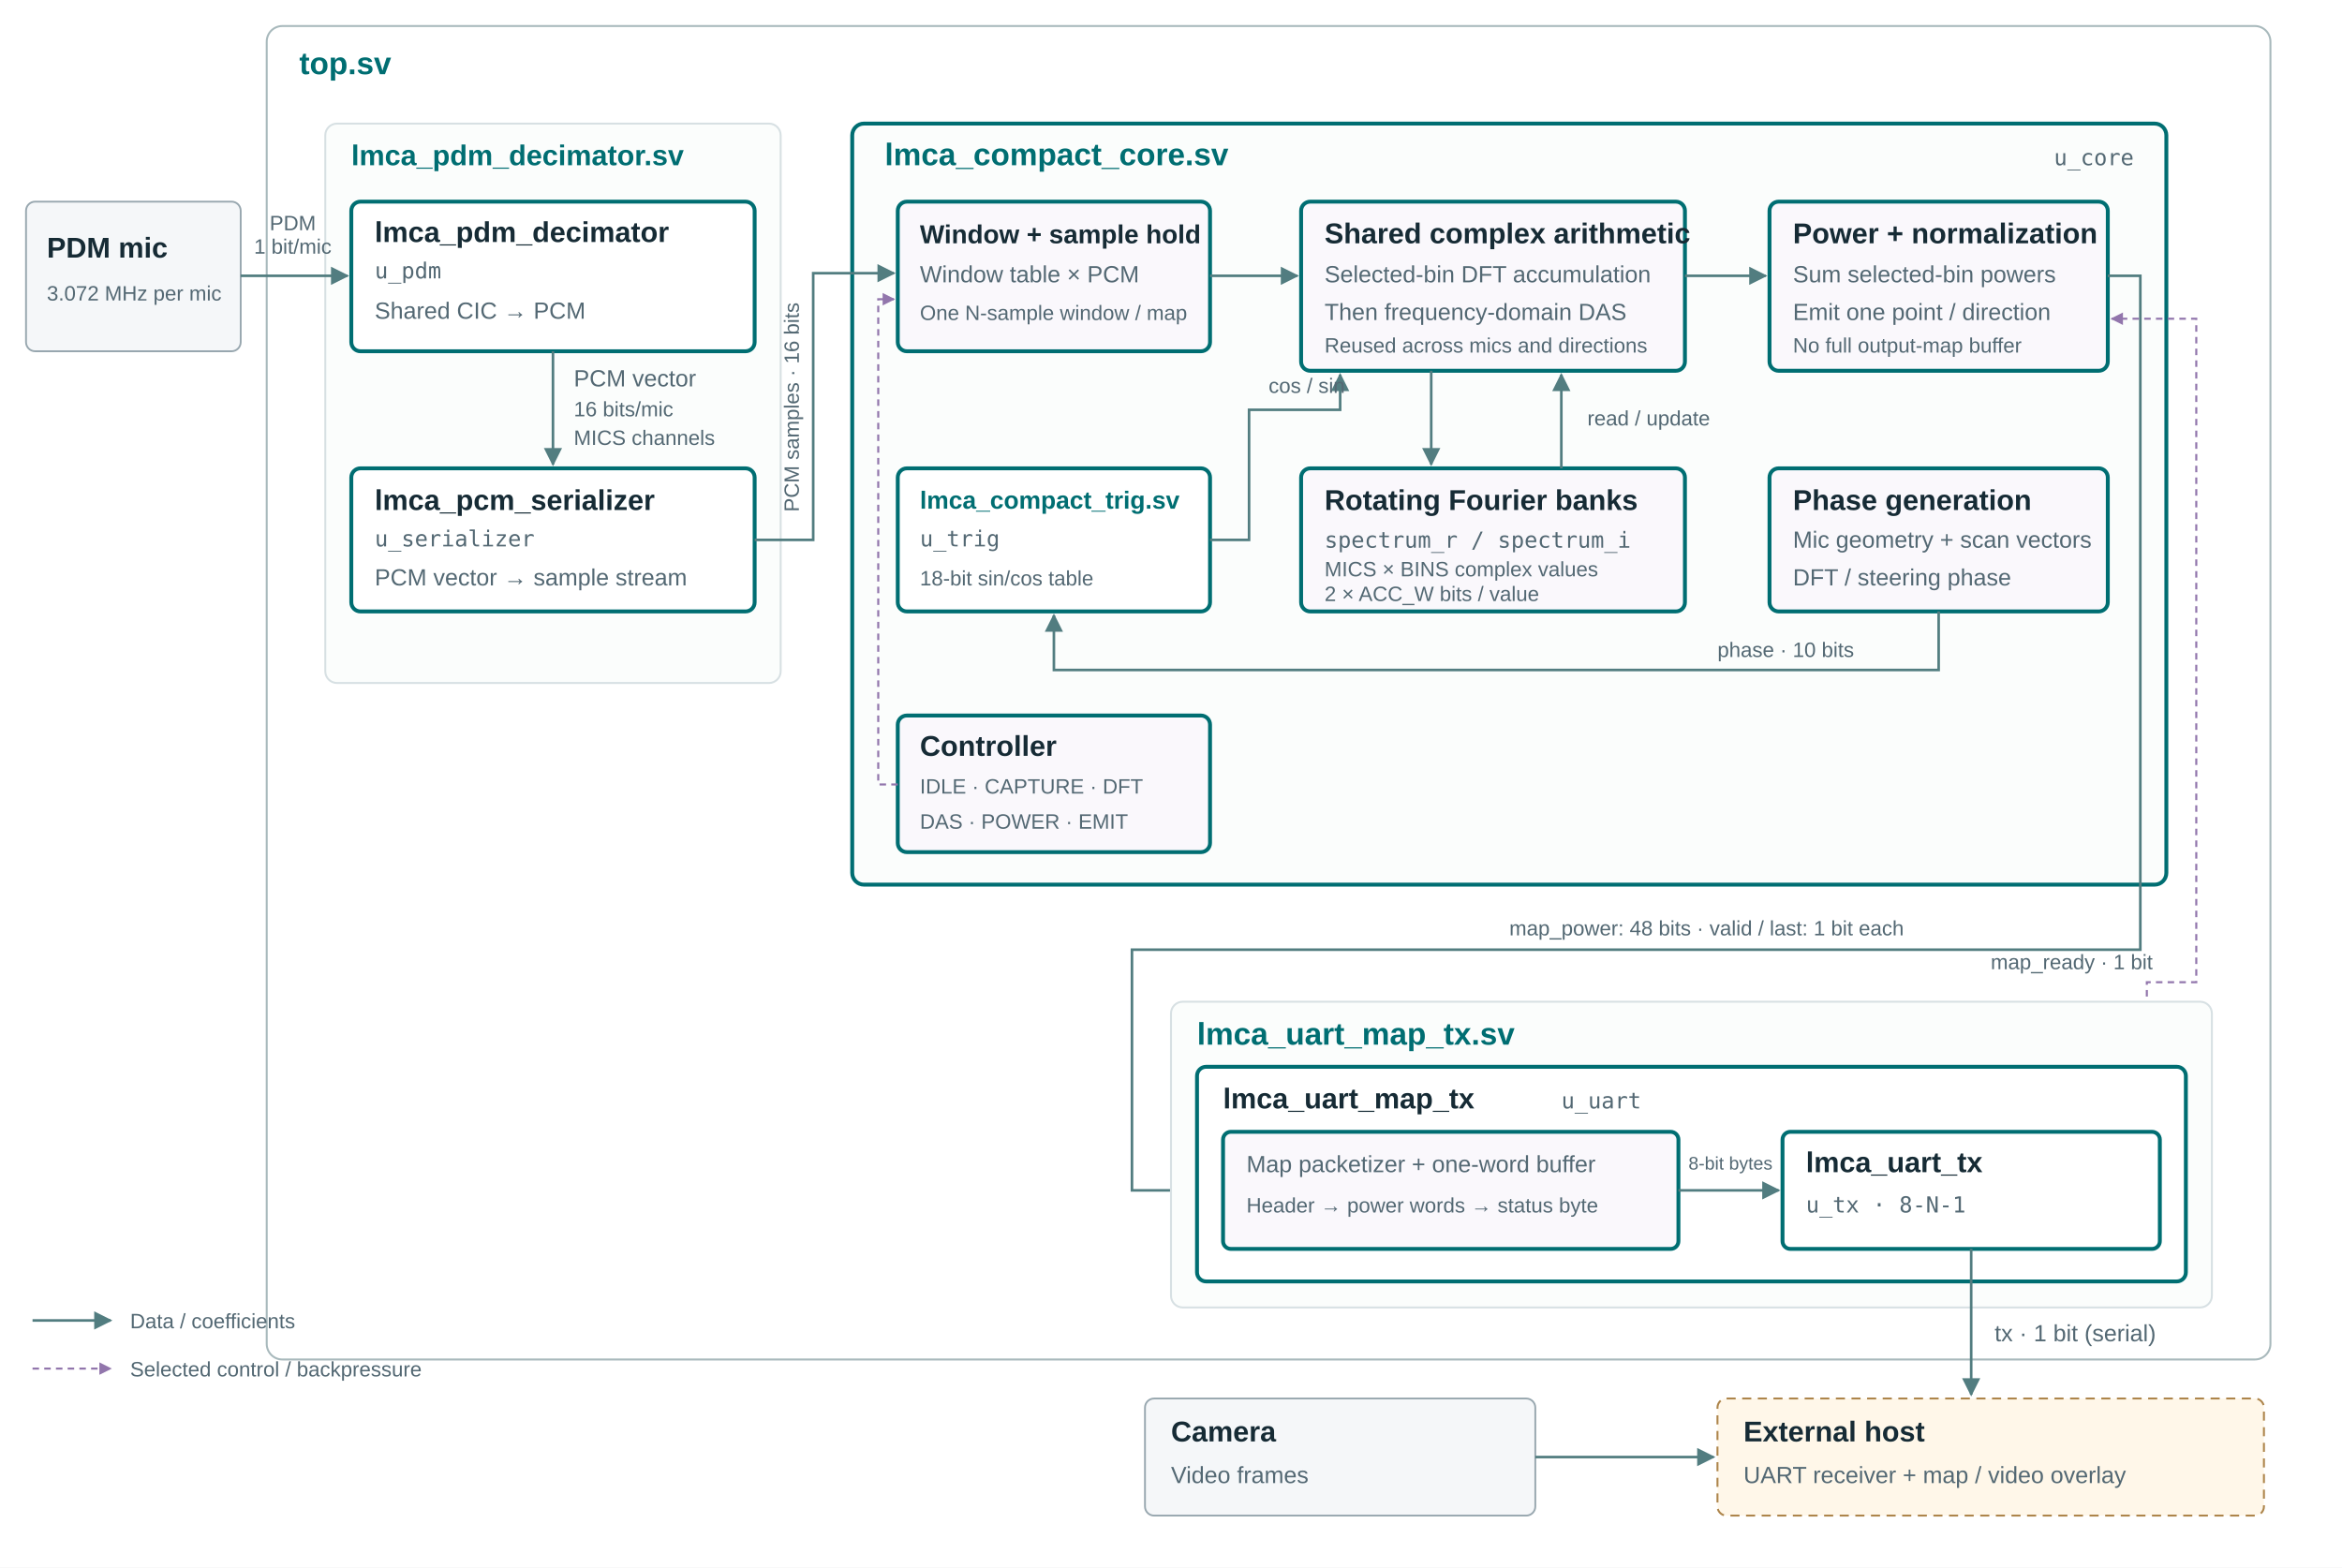
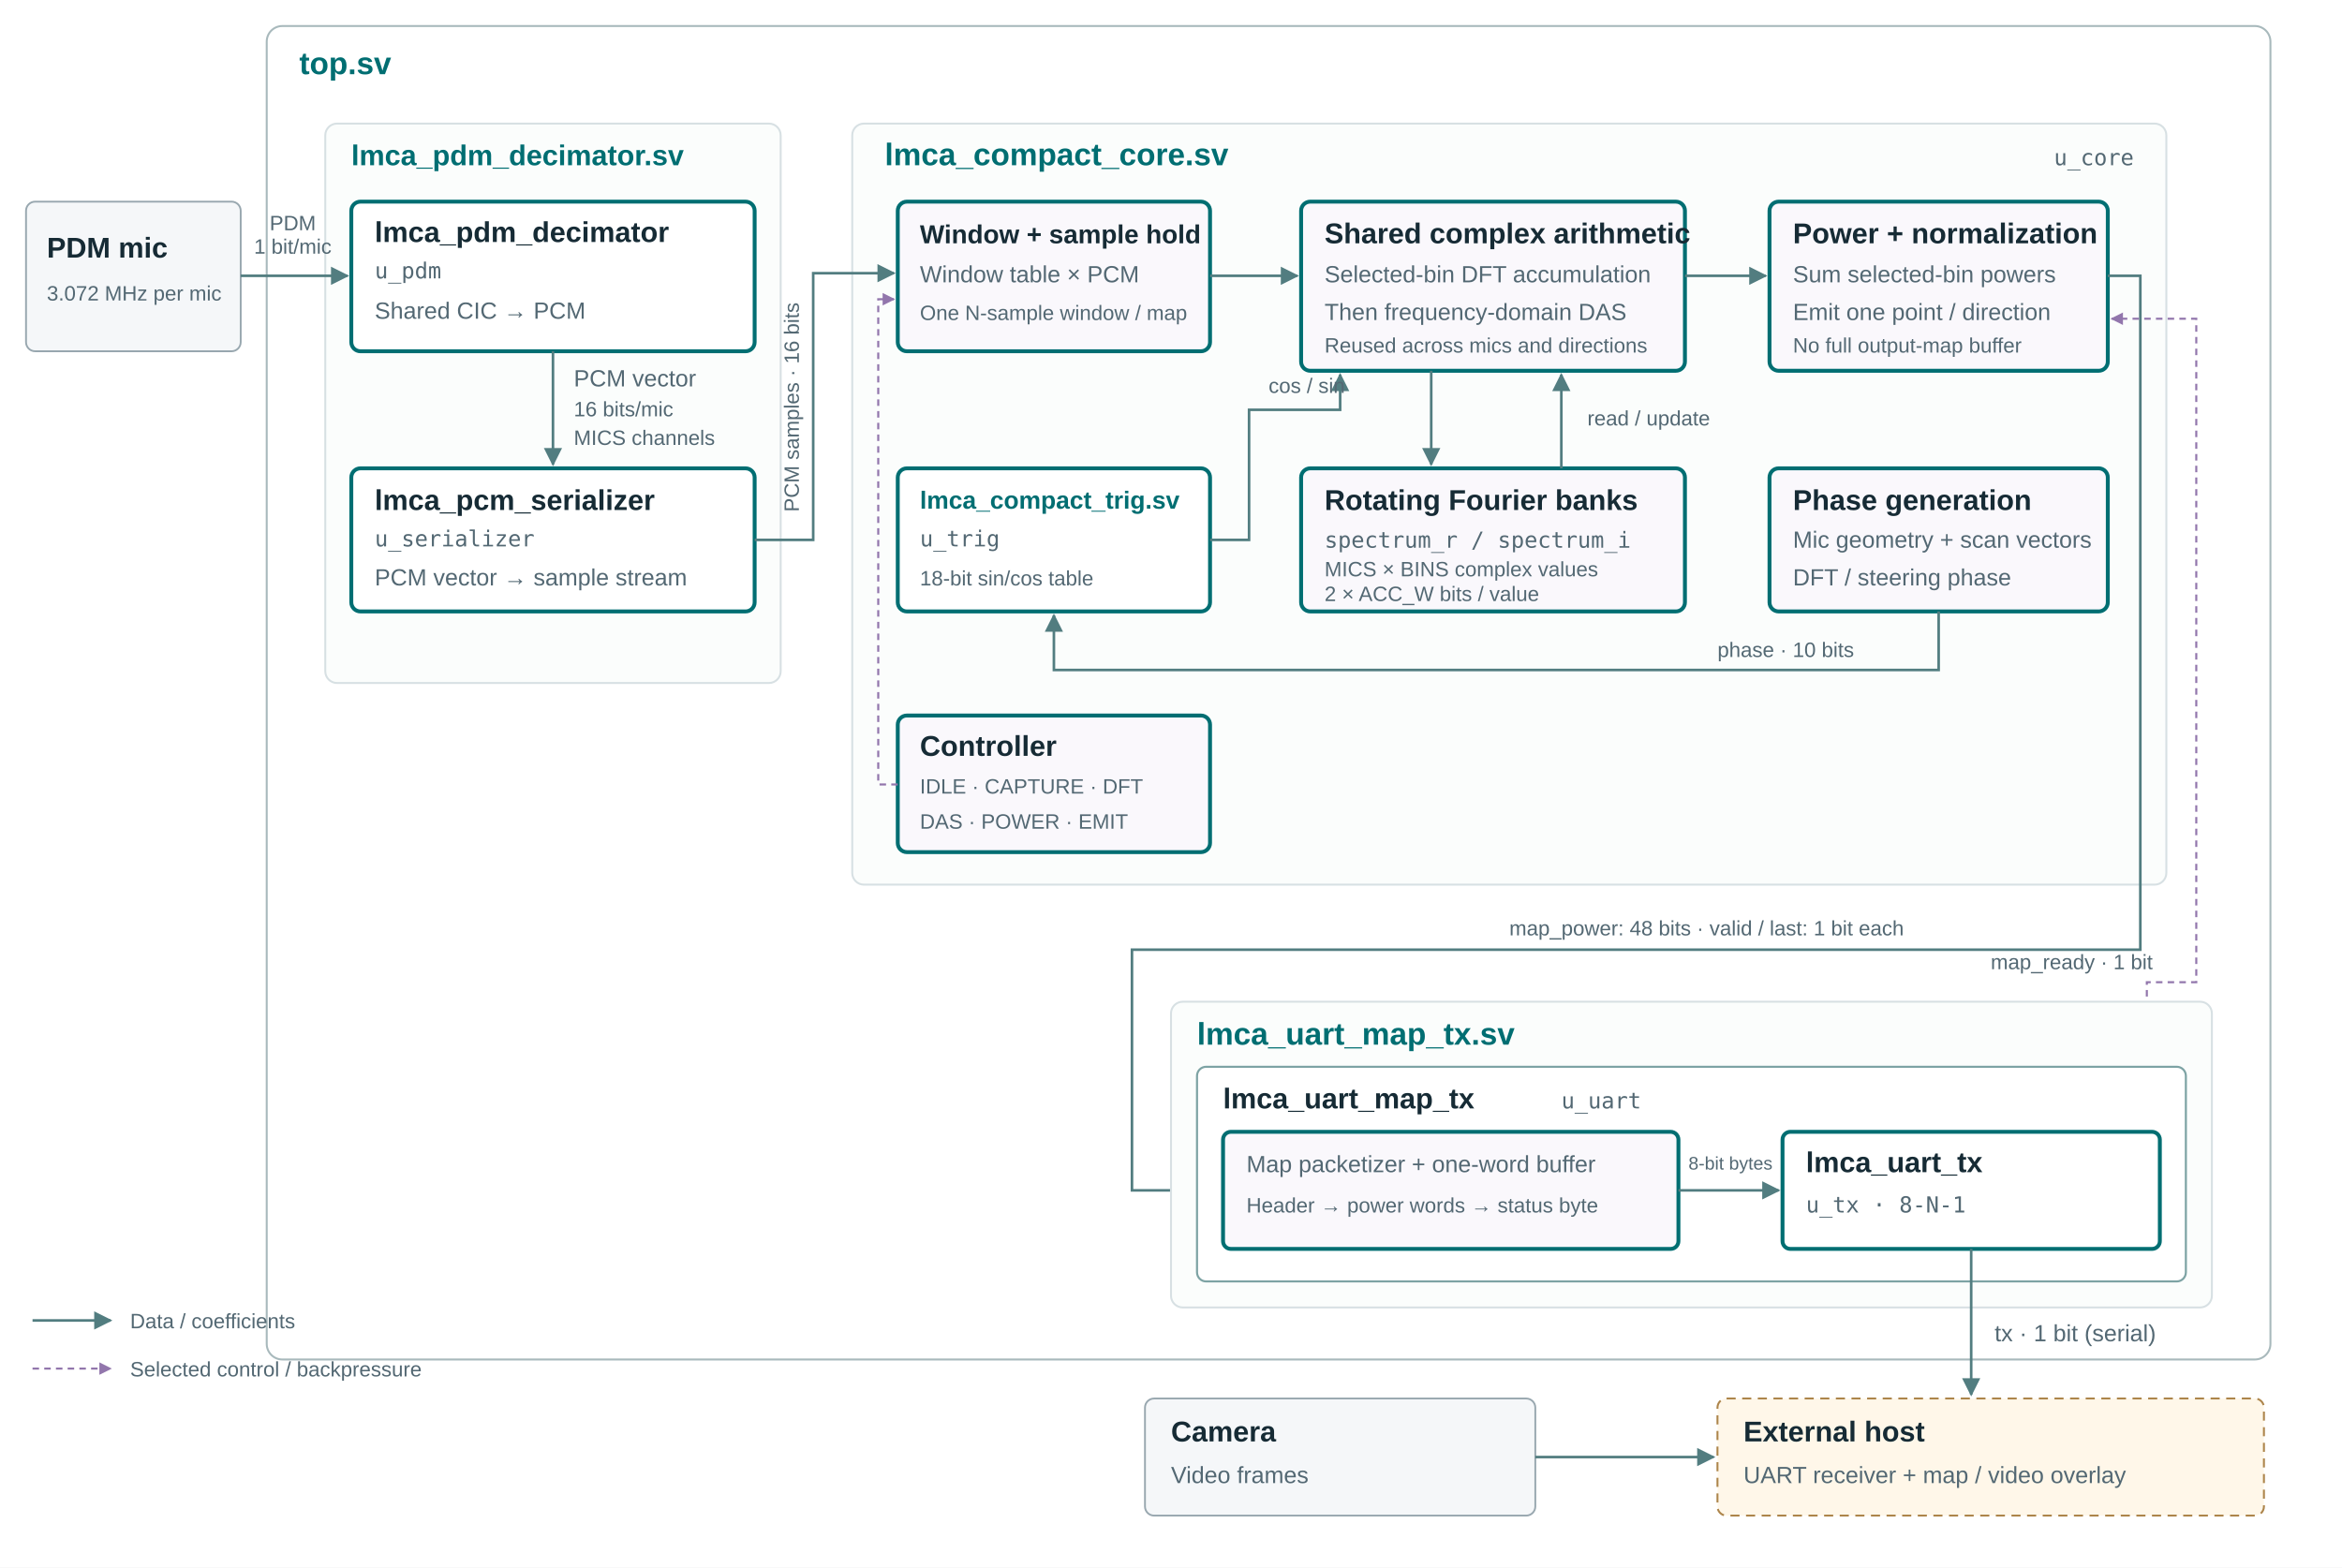
<svg xmlns="http://www.w3.org/2000/svg" class="rtl-modules" id="diagram" width="1800" height="1205" viewBox="0 0 1800 1205" role="group" aria-labelledby="rtl-uart-title rtl-uart-desc">
  <defs>
    <marker id="rtl-uart-arrow" viewBox="0 0 10 10" refX="9" refY="5" markerWidth="7" markerHeight="7" orient="auto">
      <path d="M0 0L10 5L0 10Z" fill="#527d80" />
    </marker>
    <marker id="rtl-uart-control" viewBox="0 0 10 10" refX="9" refY="5" markerWidth="6" markerHeight="6" orient="auto">
      <path d="M0 0L10 5L0 10Z" fill="#9276ac" />
    </marker>
  </defs>
  <style>
.rtl-modules text{font-family:'Segoe UI',Arial,sans-serif;fill:#162b35}
.rtl-modules .filename{font-size:24px;font-weight:700;fill:#006e72}
.rtl-modules .name{font-size:22px;font-weight:650}
.rtl-modules .small{font-size:18px;fill:#536873}
.rtl-modules .tiny{font-size:16px;fill:#536873}
.rtl-modules .instance{font:17px Consolas,monospace;fill:#536873}
.rtl-modules .file{fill:#fbfdfc;stroke:#d7e0e3;stroke-width:1.5}
.rtl-modules .rootfile{fill:white;stroke:#a8b9bc;stroke-width:1.5}
.rtl-modules .box{fill:white;stroke:#7da3a4;stroke-width:1.6}
.rtl-modules .logic{fill:#faf8fc;stroke:#b29bc5;stroke-width:1.4;stroke-dasharray:5 4}
.rtl-modules .external{fill:#f5f7f9;stroke:#98a7af;stroke-width:1.4}
.rtl-modules .host{fill:#fff7e9;stroke:#ad854b;stroke-width:1.5;stroke-dasharray:7 5}
.rtl-modules .data{fill:none;stroke:#527d80;stroke-width:2;marker-end:url(#rtl-uart-arrow)}
.rtl-modules .control{fill:none;stroke:#9276ac;stroke-width:1.6;stroke-dasharray:5 4;marker-end:url(#rtl-uart-control)}


.rtl-modules a.drillable rect{stroke:#006e72;stroke-width:3;stroke-dasharray:none}
.rtl-modules a.drillable:hover rect,.rtl-modules a.drillable:focus rect{fill:#e0f1ed;stroke-width:4}
.rtl-modules a.drillable:focus{outline:none}
</style>
  <rect width="1800" height="1205" fill="white" />
  <rect x="205" y="20" width="1540" height="1025" rx="12" class="rootfile" />
  <text x="230" y="57" class="filename">top.sv</text>
  <g transform="translate(0 -195)">
    <rect x="250" y="290" width="350" height="430" rx="9" class="file" />
    <text x="270" y="322" class="filename" style="font-size:22px">lmca_pdm_decimator.sv</text>
    <a class="drillable" href="schematic.html?block=decimator" aria-label="Open decimator internal structure">
      <rect x="270" y="350" width="310" height="115" rx="7" class="box" />
      <text x="288" y="381" class="name">lmca_pdm_decimator</text>
      <text x="288" y="409" class="instance">u_pdm</text>
      <text x="288" y="440" class="small">Shared CIC → PCM</text>
    </a>
    <path d="M425 465V552" class="data" />
    <text x="441" y="492" class="small">PCM vector</text>
    <text x="441" y="515" class="tiny">16 bits/mic<tspan x="441" dy="22">MICS channels</tspan>
    </text>
    <a class="drillable" href="schematic.html?block=serializer" aria-label="Open serializer internal structure">
      <rect x="270" y="555" width="310" height="110" rx="7" class="box" />
      <text x="288" y="587" class="name">lmca_pcm_serializer</text>
      <text x="288" y="615" class="instance">u_serializer</text>
      <text x="288" y="645" class="small">PCM vector → sample stream</text>
    </a>
    <rect x="20" y="350" width="165" height="115" rx="7" class="external" />
    <text x="36" y="393" class="name">PDM mic</text>
    <text x="36" y="426" class="tiny">3.072 MHz per mic</text>
    <path d="M185 407H267" class="data" />
    <text x="225" y="372" class="tiny" text-anchor="middle">PDM<tspan x="225" dy="18">1 bit/mic</tspan>
    </text>
-     <a class="drillable" href="schematic.html?block=core" aria-label="Open core internal structure">
-       <rect x="655" y="290" width="1010" height="585" rx="9" class="file" />
-       <text x="680" y="322" class="filename">lmca_compact_core.sv</text>
-       <text x="1640" y="322" class="instance" text-anchor="end">u_core</text>
-     </a>
+     <rect x="655" y="290" width="1010" height="585" rx="9" class="file" />
+     <text x="680" y="322" class="filename">lmca_compact_core.sv</text>
+     <text x="1640" y="322" class="instance" text-anchor="end">u_core</text>
    <path d="M580 610H625V405H687" class="data" />
    <text x="614" y="508" class="tiny" text-anchor="middle" transform="rotate(-90 614 508)">PCM samples · 16 bits</text>
    <a class="drillable" href="schematic.html?block=window" aria-label="Open window internal structure">
      <rect x="690" y="350" width="240" height="115" rx="7" class="logic" />
      <text x="707" y="382" class="name" style="font-size:20px">Window + sample hold</text>
      <text x="707" y="412" class="small">Window table × PCM</text>
      <text x="707" y="441" class="tiny">One N-sample window / map</text>
    </a>
    <path d="M930 407H997" class="data" />
    <a class="drillable" href="schematic.html?block=arithmetic" aria-label="Open arithmetic internal structure">
      <rect x="1000" y="350" width="295" height="130" rx="7" class="logic" />
      <text x="1018" y="382" class="name">Shared complex arithmetic</text>
      <text x="1018" y="412" class="small">Selected-bin DFT accumulation</text>
      <text x="1018" y="441" class="small">Then frequency-domain DAS</text>
      <text x="1018" y="466" class="tiny">Reused across mics and directions</text>
    </a>
    <path d="M1295 407H1357" class="data" />
    <a class="drillable" href="schematic.html?block=power" aria-label="Open power internal structure">
      <rect x="1360" y="350" width="260" height="130" rx="7" class="logic" />
      <text x="1378" y="382" class="name">Power + normalization</text>
      <text x="1378" y="412" class="small">Sum selected-bin powers</text>
      <text x="1378" y="441" class="small">Emit one point / direction</text>
      <text x="1378" y="466" class="tiny">No full output-map buffer</text>
    </a>
    <a class="drillable" href="schematic.html?block=trig" aria-label="Open trig internal structure">
      <rect x="690" y="555" width="240" height="110" rx="7" class="box" />
      <text x="707" y="586" class="filename" style="font-size:19px">lmca_compact_trig.sv</text>
      <text x="707" y="615" class="instance">u_trig</text>
      <text x="707" y="645" class="tiny">18-bit sin/cos table</text>
    </a>
    <path d="M930 610H960V510H1030V483" class="data" />
    <text x="975" y="497" class="tiny">cos / sin</text>
    <a class="drillable" href="schematic.html?block=storage" aria-label="Open storage internal structure">
      <rect x="1000" y="555" width="295" height="110" rx="7" class="logic" />
      <text x="1018" y="587" class="name">Rotating Fourier banks</text>
      <text x="1018" y="616" class="instance">spectrum_r / spectrum_i</text>
      <text x="1018" y="638" class="tiny">MICS × BINS complex values<tspan x="1018" dy="19">2 × ACC_W bits / value</tspan>
      </text>
    </a>
    <path d="M1100 480V552" class="data" />
    <path d="M1200 555V483" class="data" />
    <text x="1220" y="522" class="tiny">read / update</text>
    <a class="drillable" href="schematic.html?block=phase" aria-label="Open phase internal structure">
      <rect x="1360" y="555" width="260" height="110" rx="7" class="logic" />
      <text x="1378" y="587" class="name">Phase generation</text>
      <text x="1378" y="616" class="small">Mic geometry + scan vectors</text>
      <text x="1378" y="645" class="small">DFT / steering phase</text>
    </a>
    <path d="M1490 665V710H810V668" class="data" />
    <text x="1320" y="700" class="tiny">phase · 10 bits</text>
    <a class="drillable" href="schematic.html?block=controller" aria-label="Open controller internal structure">
      <rect x="690" y="745" width="240" height="105" rx="7" class="logic" />
      <text x="707" y="776" class="name">Controller</text>
      <text x="707" y="805" class="tiny">IDLE · CAPTURE · DFT</text>
      <text x="707" y="832" class="tiny">DAS · POWER · EMIT</text>
    </a>
    <path d="M690 798H675V425H687" class="control" />
    <path d="M1620 407H1645V925H870V1110H937" class="data" />
    <text x="1160" y="914" class="tiny">map_power: 48 bits · valid / last: 1 bit each</text>
    <path d="M1650 1015V950H1688V440H1623" class="control" />
    <text x="1530" y="940" class="tiny">map_ready · 1 bit</text>
    <rect x="900" y="965" width="800" height="235" rx="9" class="file" />
    <text x="920" y="998" class="filename">lmca_uart_map_tx.sv</text>
-     <a class="drillable" href="schematic.html?block=uart" aria-label="Open uart internal structure">
-       <rect x="920" y="1015" width="760" height="165" rx="7" class="box" />
-       <text x="940" y="1047" class="name">lmca_uart_map_tx</text>
-       <text x="1200" y="1047" class="instance">u_uart</text>
-     </a>
+     <rect x="920" y="1015" width="760" height="165" rx="7" class="box" />
+     <text x="940" y="1047" class="name">lmca_uart_map_tx</text>
+     <text x="1200" y="1047" class="instance">u_uart</text>
    <a class="drillable" href="schematic.html?block=packetizer" aria-label="Open packetizer internal structure">
      <rect x="940" y="1065" width="350" height="90" rx="6" class="logic" />
      <text x="958" y="1096" class="small">Map packetizer + one-word buffer</text>
      <text x="958" y="1127" class="tiny">Header → power words → status byte</text>
    </a>
    <path d="M1290 1110H1367" class="data" />
    <text x="1330" y="1094" class="tiny" style="font-size:14px" text-anchor="middle">8-bit bytes</text>
    <a class="drillable" href="schematic.html?block=uart-tx" aria-label="Open uart-tx internal structure">
      <rect x="1370" y="1065" width="290" height="90" rx="6" class="box" />
      <text x="1388" y="1096" class="name">lmca_uart_tx</text>
      <text x="1388" y="1127" class="instance">u_tx · 8-N-1</text>
    </a>
    <path d="M1515 1155V1267" class="data" />
    <text x="1533" y="1226" class="small">tx · 1 bit (serial)</text>
    <rect x="1320" y="1270" width="420" height="90" rx="7" class="host" />
    <text x="1340" y="1303" class="name">External host</text>
    <text x="1340" y="1335" class="small">UART receiver + map / video overlay</text>
    <rect x="880" y="1270" width="300" height="90" rx="7" class="external" />
    <text x="900" y="1303" class="name">Camera</text>
    <text x="900" y="1335" class="small">Video frames</text>
    <path d="M1180 1315H1317" class="data" />
    <path d="M25 1210H85" class="data" />
    <text x="100" y="1216" class="tiny">Data / coefficients</text>
    <path d="M25 1247H85" class="control" />
    <text x="100" y="1253" class="tiny">Selected control / backpressure</text>
  </g>
</svg>
